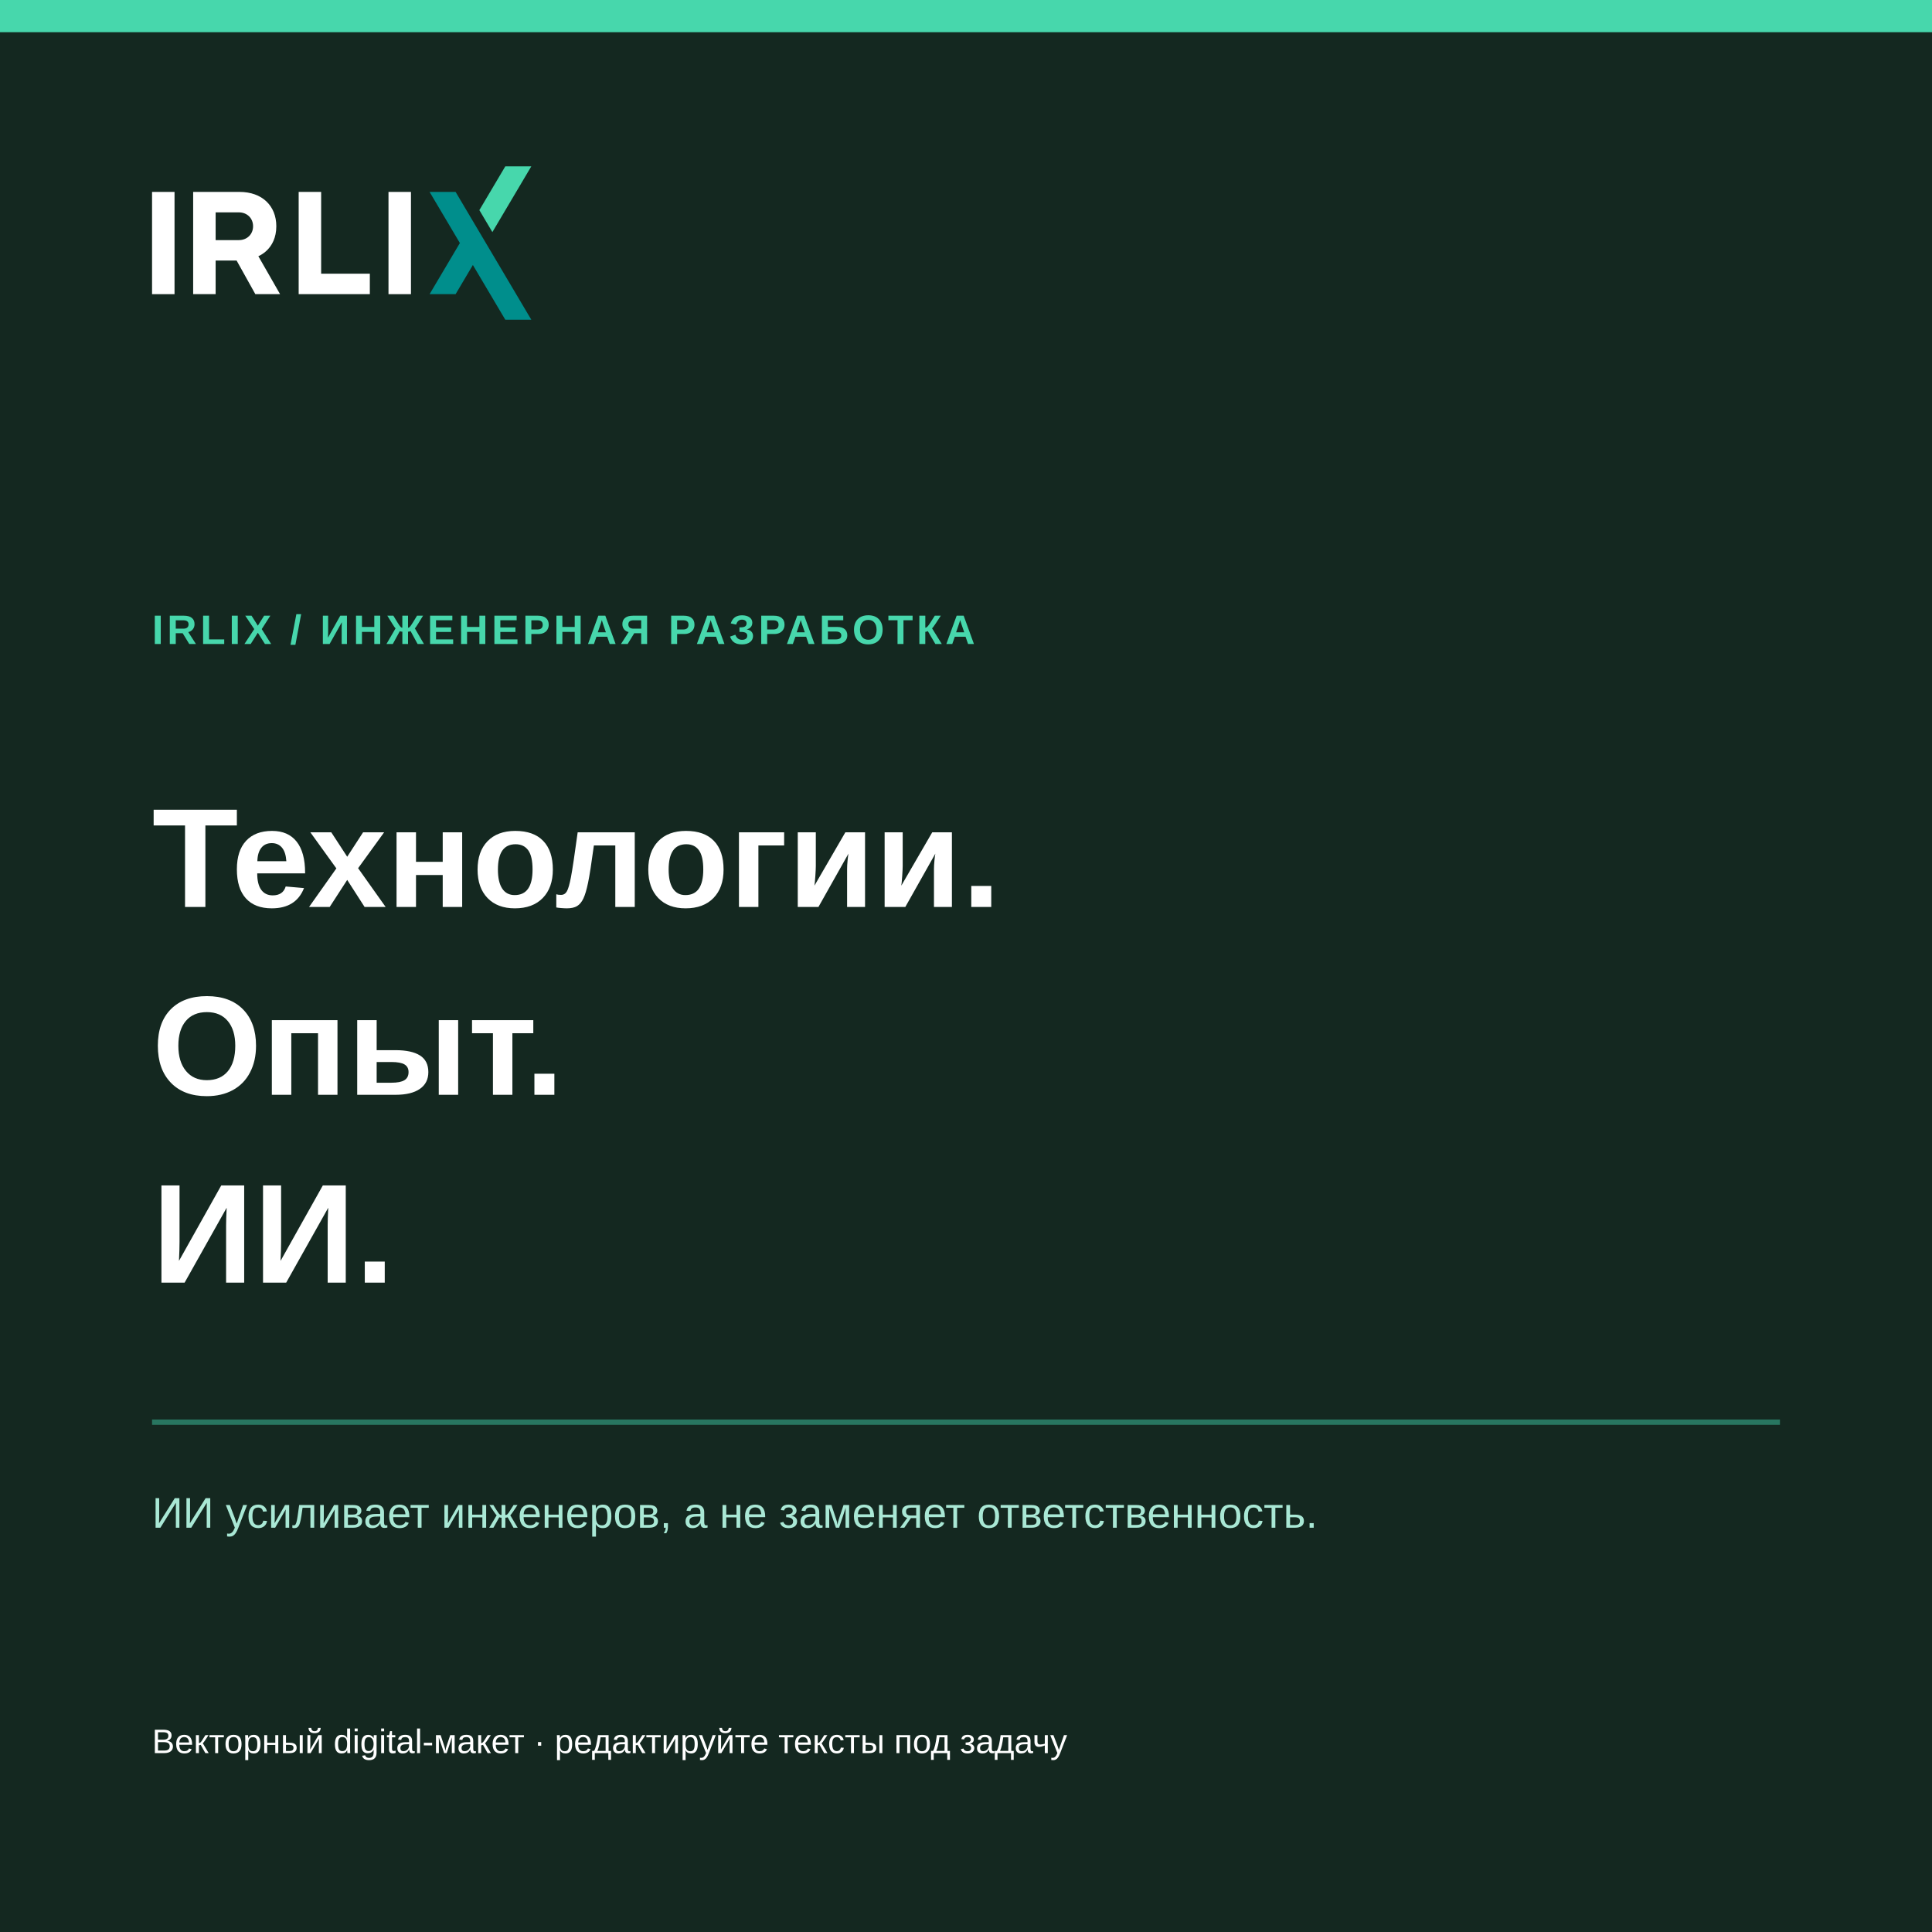
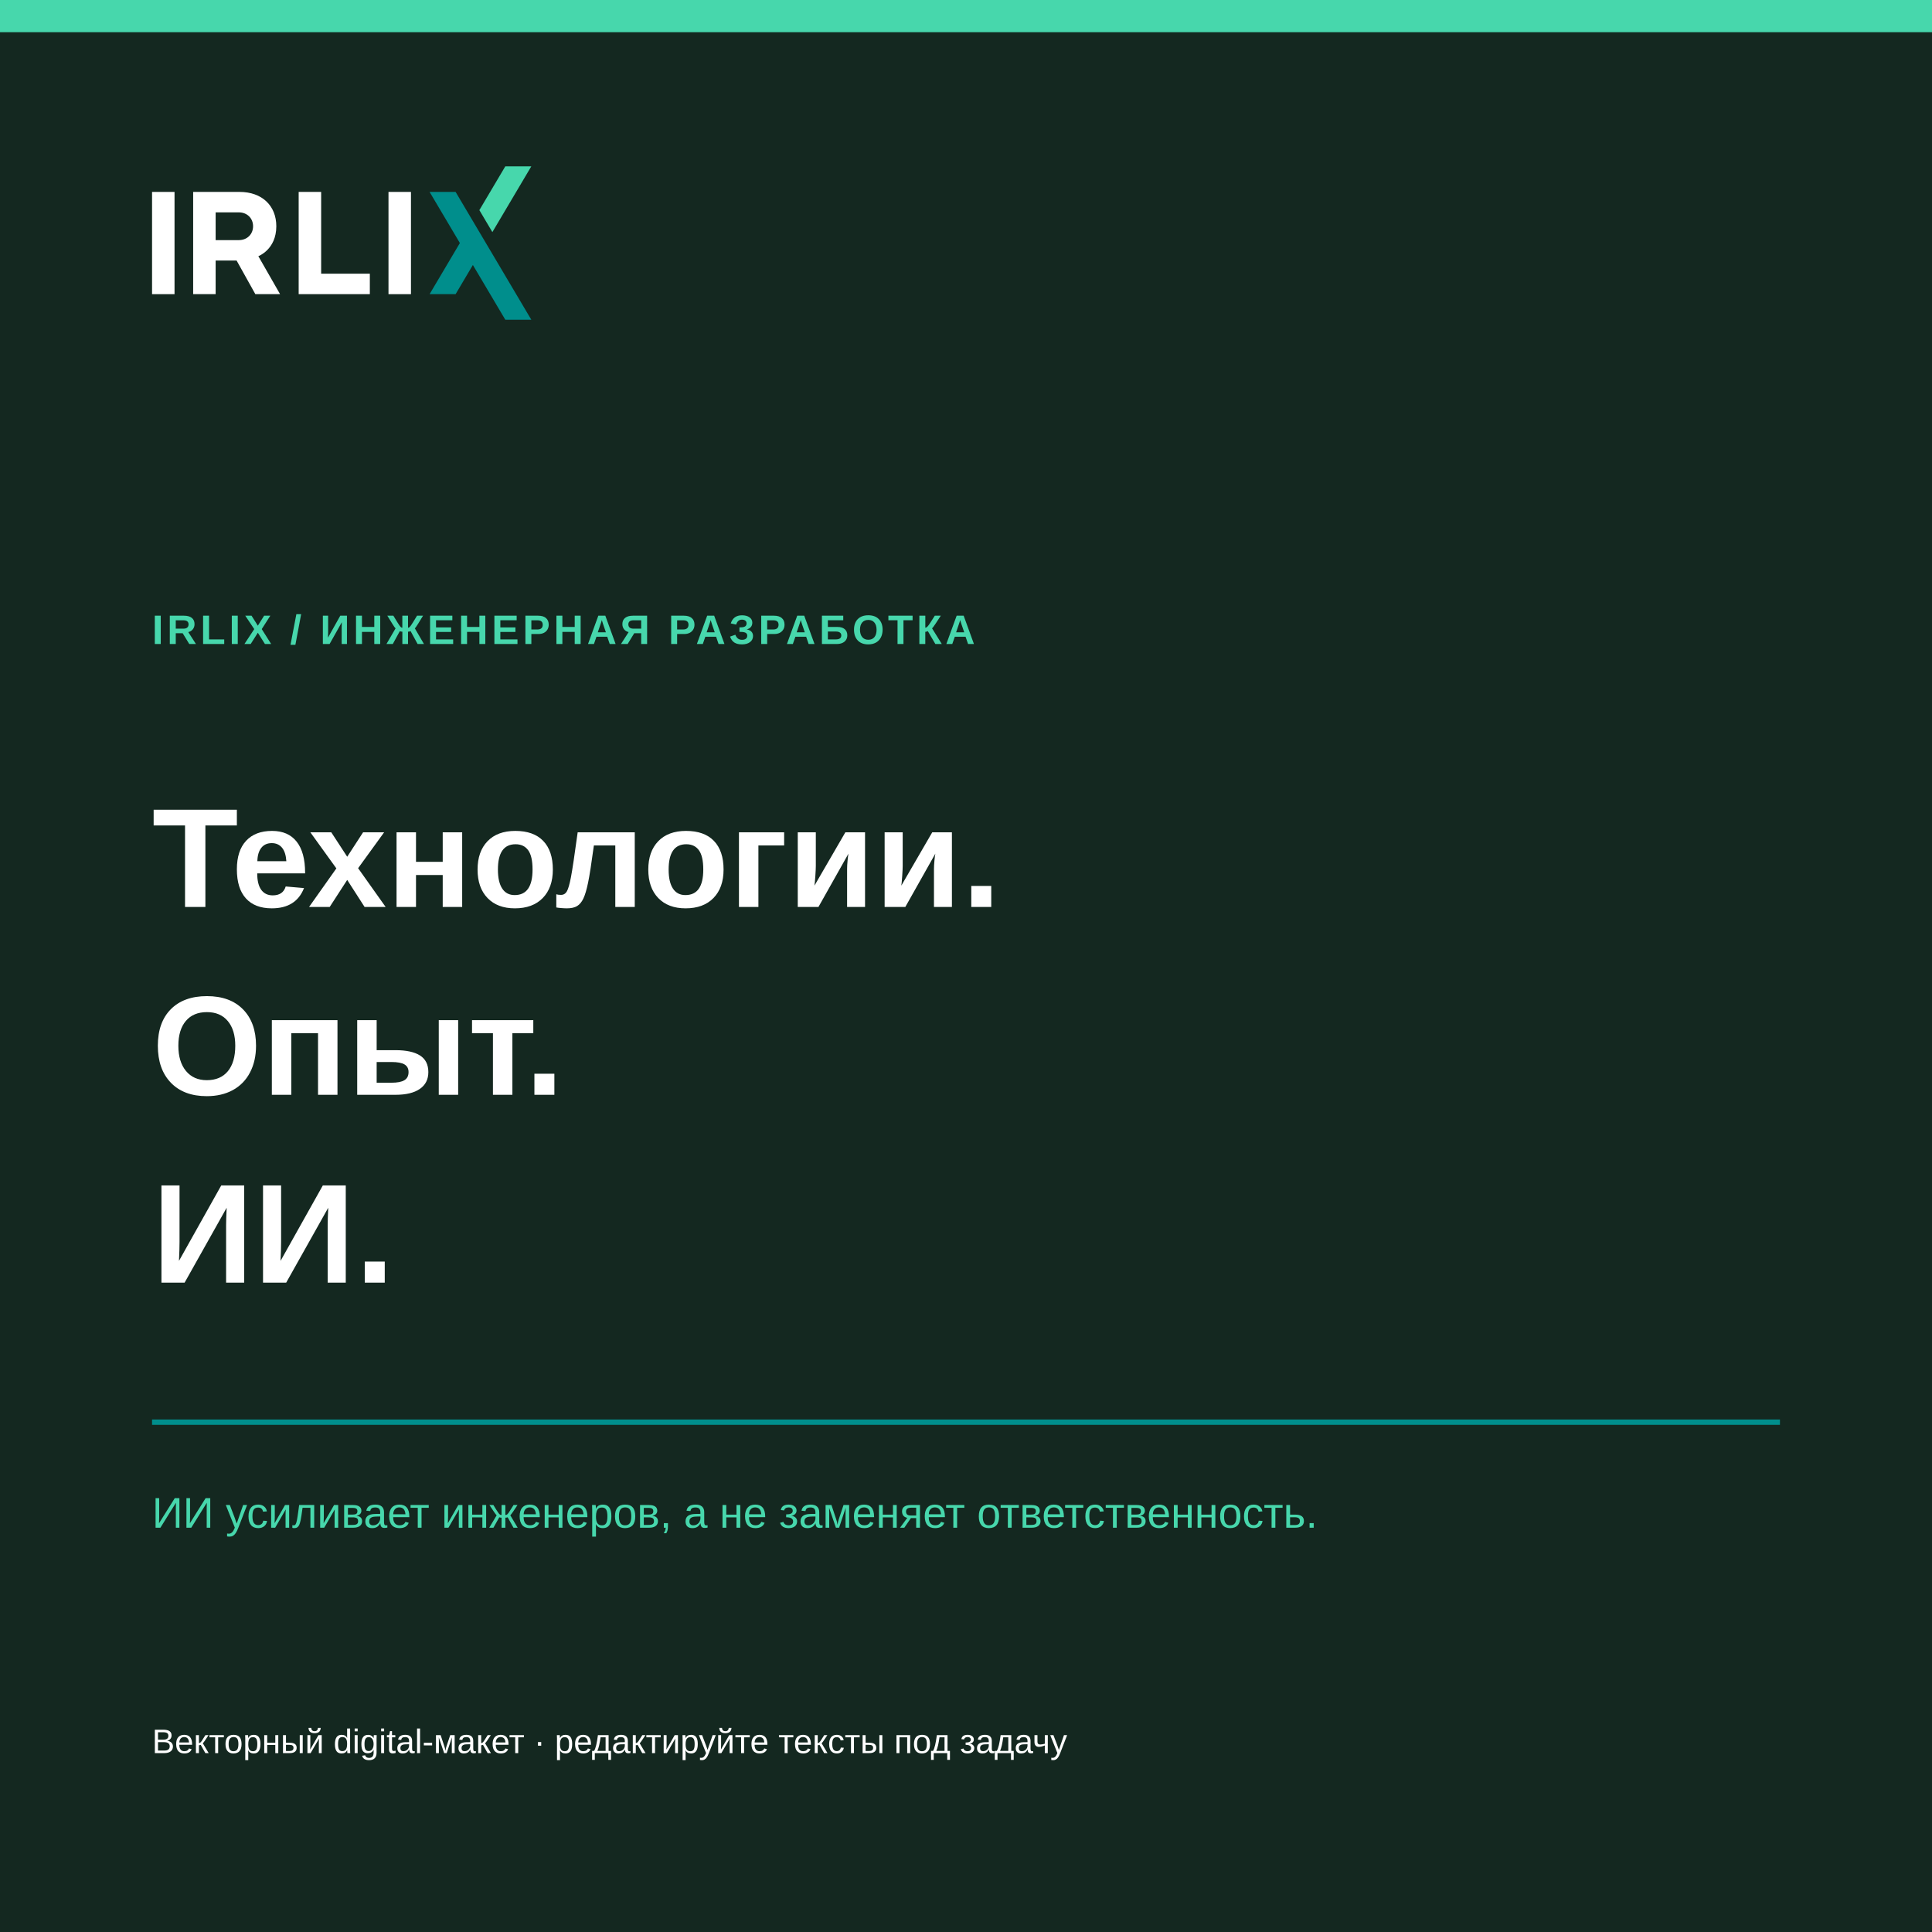
<svg xmlns="http://www.w3.org/2000/svg" viewBox="0 0 1080 1080" width="1080" height="1080" role="img" aria-label="Редактируемая квадратная digital-композиция IRLIX">
  <rect width="1080" height="1080" fill="#142820" />
  <rect width="1080" height="18" fill="#47D7AC" />
  <g transform="translate(85 93) scale(2)">
    <path class="ii-logo-partical ii-logo-partical--white" d="M0 7.141H6.281V35.719H0V7.141Z" fill="white" />
    <path class="ii-logo-partical ii-logo-partical--white" d="M11.489 7.141H24.471C30.753 7.141 34.731 11.019 34.731 16.734C34.731 23.265 29.706 25.102 29.706 25.102L35.781 35.716H28.869L23.634 26.327H17.771V35.716H11.489V7.141ZM24.257 20.613C26.56 20.613 28.235 18.979 28.235 16.734C28.235 14.49 26.56 12.856 24.257 12.856H17.771V20.613H24.257Z" fill="white" />
    <path class="ii-logo-partical ii-logo-partical--white" d="M40.98 7.139H47.261V29.998H60.87V35.714H40.98V7.139Z" fill="white" />
    <path class="ii-logo-partical ii-logo-partical--white" d="M66.085 7.141H72.366V35.719H66.085V7.141Z" fill="white" />
    <path class="ii-logo-partical ii-logo-partical--green ii-logo-partical--hover-white" d="M105.999 42.86H98.729L89.67 27.566L84.844 35.715H77.574L86.037 21.429L77.574 7.143H84.844L89.67 15.292L93.307 21.429L105.999 42.86Z" fill="#008E8C" />
    <path class="ii-logo-partical ii-logo-partical--green ii-logo-partical--hover-white" d="M105.999 0L95.121 18.37L91.483 12.233L98.73 0H105.999Z" fill="#47D7AC" />
  </g>
  <text x="85" y="360" fill="#47D7AC" font-family="Onest, Arial, sans-serif" font-weight="700" font-size="23" letter-spacing="2">IRLIX / ИНЖЕНЕРНАЯ РАЗРАБОТКА</text>
  <text x="85" y="507" fill="#FFFFFF" font-family="Onest, Arial, sans-serif" font-size="79" font-weight="700">Технологии.</text>
  <text x="85" y="612" fill="#FFFFFF" font-family="Onest, Arial, sans-serif" font-size="79" font-weight="700">Опыт.</text>
  <text x="85" y="717" fill="#FFFFFF" font-family="Onest, Arial, sans-serif" font-size="79" font-weight="700">ИИ.</text>
-   <line x1="85" y1="795" x2="995" y2="795" stroke="#287660" stroke-width="3" />
-   <text x="85" y="854" fill="#A9E8D5" font-family="Onest, Arial, sans-serif" font-size="24">ИИ усиливает инженеров, а не заменяет ответственность.</text>
+   <line x1="85" y1="795" x2="995" y2="795" stroke="#008E8C" stroke-width="3" />
+   <text x="85" y="854" fill="#47D7AC" font-family="Onest, Arial, sans-serif" font-size="24">ИИ усиливает инженеров, а не заменяет ответственность.</text>
  <text x="85" y="980" fill="#FFFFFF" font-family="Onest, Arial, sans-serif" font-size="19">Векторный digital-макет · редактируйте тексты под задачу</text>
</svg>
